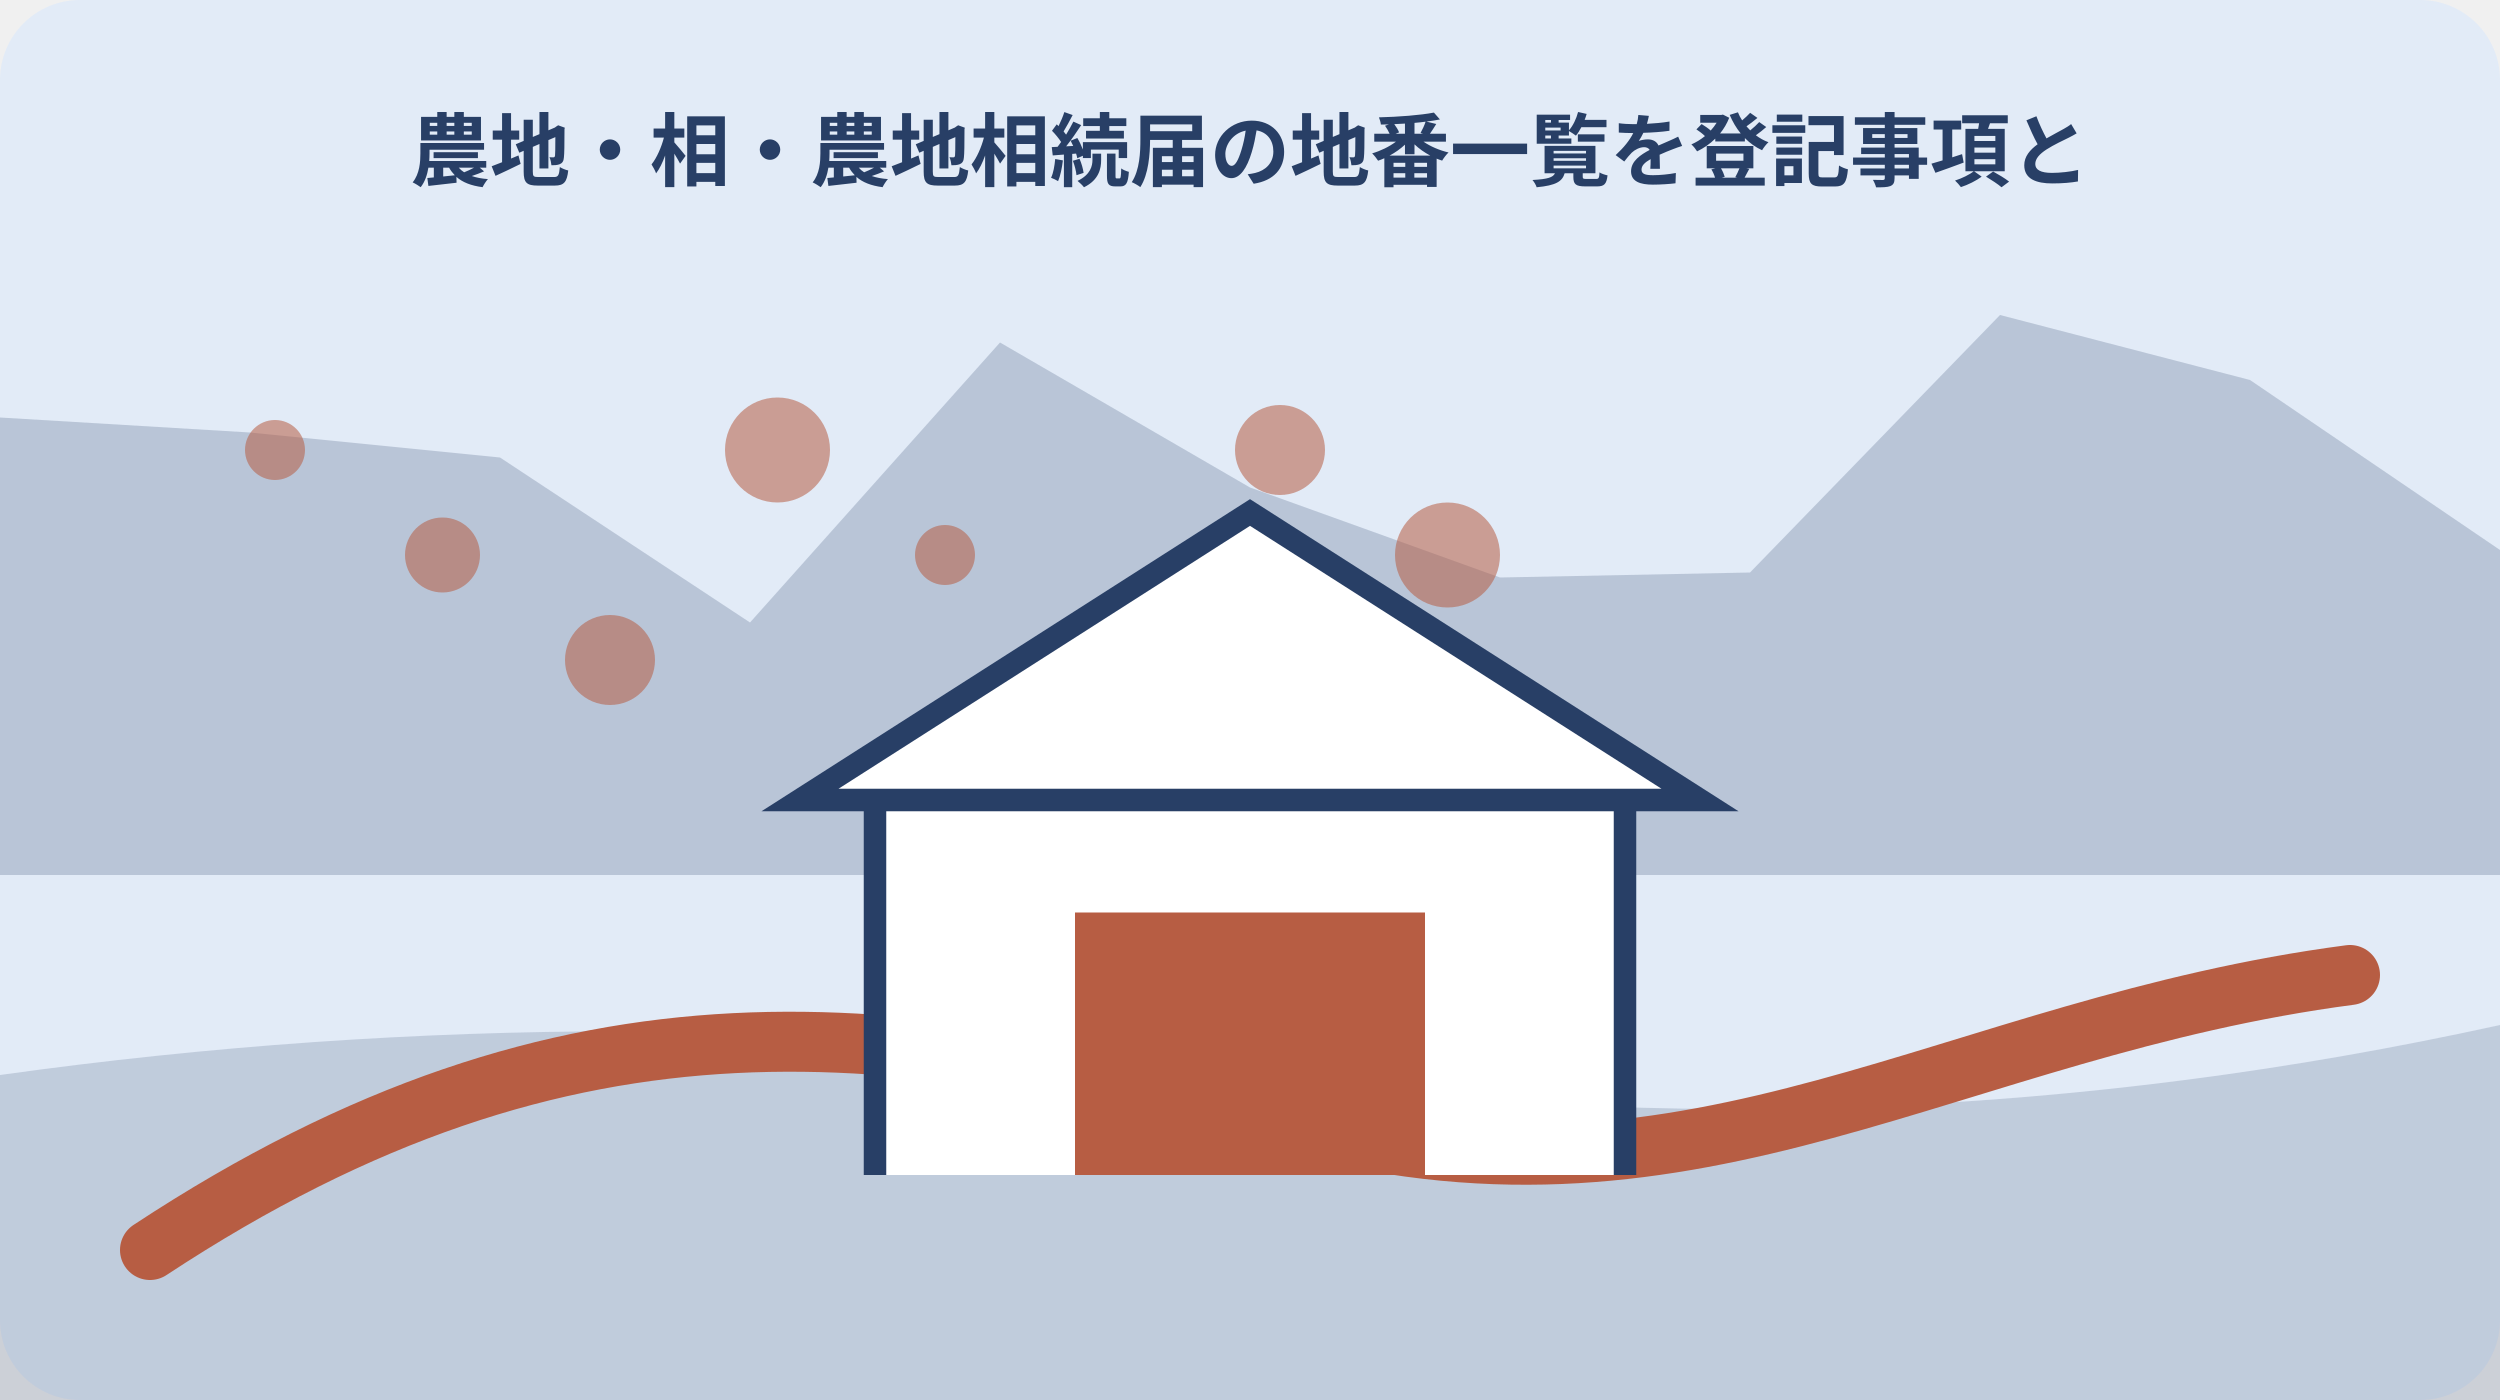
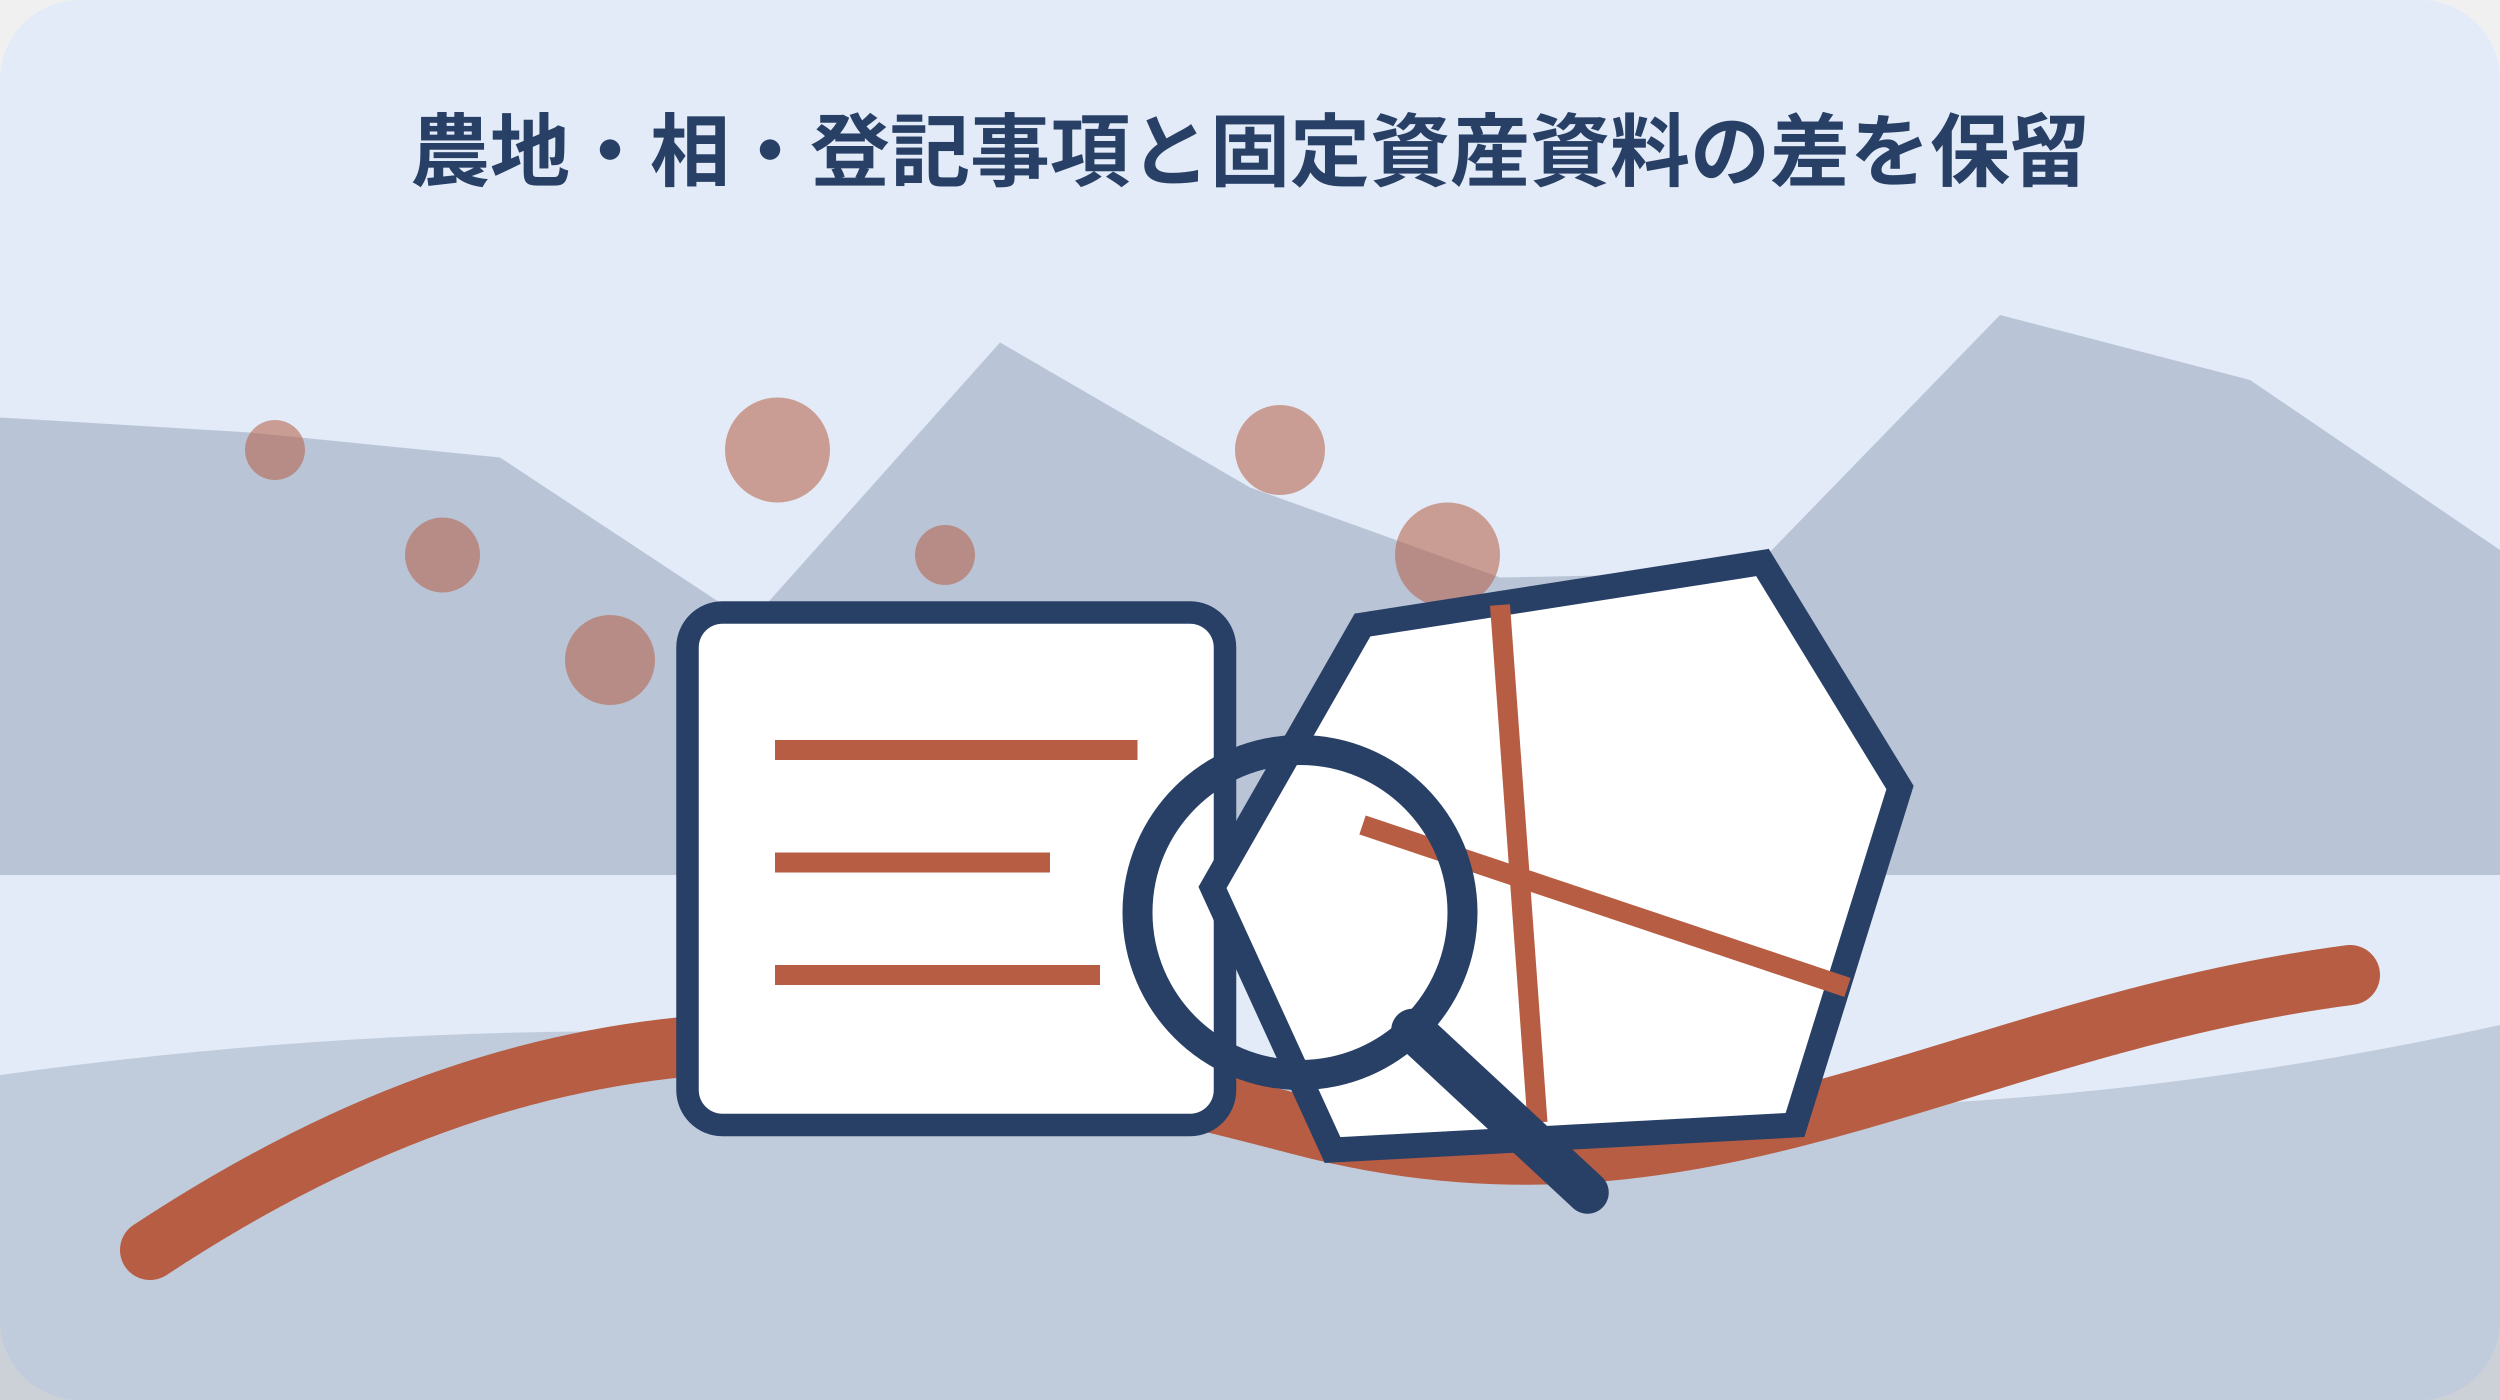
<svg xmlns="http://www.w3.org/2000/svg" width="1000" height="560" viewBox="0 0 1000 560" role="img" aria-labelledby="title desc" data-illustration="mori-editorial" data-topic-id="291" data-scene-index="2">
  <rect width="1000" height="560" rx="32" fill="#e2ebf7" />
  <polygon points="0,167 100,173 200,183 300,249 400,137 500,195 600,231 700,229 800,126 900,152 1000,220 1000,350 0,350" fill="#283f66" opacity=".22" />
  <path d="M0 430 Q250 395 500 430 T1000 410 V560 H0Z" fill="#283f66" opacity=".18" />
  <path d="M60 500 C230 388 360 408 520 450 S780 411 940 390" fill="none" stroke="#b75d43" stroke-width="24" stroke-linecap="round" />
  <circle cx="110" cy="180" r="12" fill="#b75d43" opacity=".55" />
  <circle cx="177" cy="222" r="15" fill="#b75d43" opacity=".55" />
  <circle cx="244" cy="264" r="18" fill="#b75d43" opacity=".55" />
  <circle cx="311" cy="180" r="21" fill="#b75d43" opacity=".55" />
  <circle cx="378" cy="222" r="12" fill="#b75d43" opacity=".55" />
  <circle cx="445" cy="264" r="15" fill="#b75d43" opacity=".55" />
  <circle cx="512" cy="180" r="18" fill="#b75d43" opacity=".55" />
  <circle cx="579" cy="222" r="21" fill="#b75d43" opacity=".55" />
-   <g data-scene="culture">
-     <path d="M350 470V320h300v150M320 320h360L500 205Z" fill="#fff" stroke="#283f66" stroke-width="9" />
-     <path d="M430 470V365h140v105" fill="#b75d43" />
+   <g data-scene="registry-to-farmland-crosscheck">
+     <rect x="275" y="245" width="215" height="205" rx="14" fill="#fff" stroke="#283f66" stroke-width="9" />
+     <path d="M310 300h145M310 345h110M310 390h130" stroke="#b75d43" stroke-width="8" />
+     <path d="M545 250 705 225l55 90-42 135-185 10-48-105Z" fill="#fff" stroke="#283f66" stroke-width="10" />
+     <path d="M600 242l15 207M545 330l194 65" stroke="#b75d43" stroke-width="8" />
+     <circle cx="520" cy="365" r="65" fill="none" stroke="#283f66" stroke-width="12" />
+     <path d="M565 412l70 65" stroke="#283f66" stroke-width="17" stroke-linecap="round" />
  </g>
-   <text x="500" y="72" text-anchor="middle" font-family="sans-serif" font-size="32" font-weight="700" fill="#283f66">農地・相・農地相続届の地番一覧を登記事項と</text>
+   <text x="500" y="72" text-anchor="middle" font-family="sans-serif" font-size="32" font-weight="700" fill="#283f66">農地・相・登記事項と固定資産資料の差を保留</text>
</svg>
